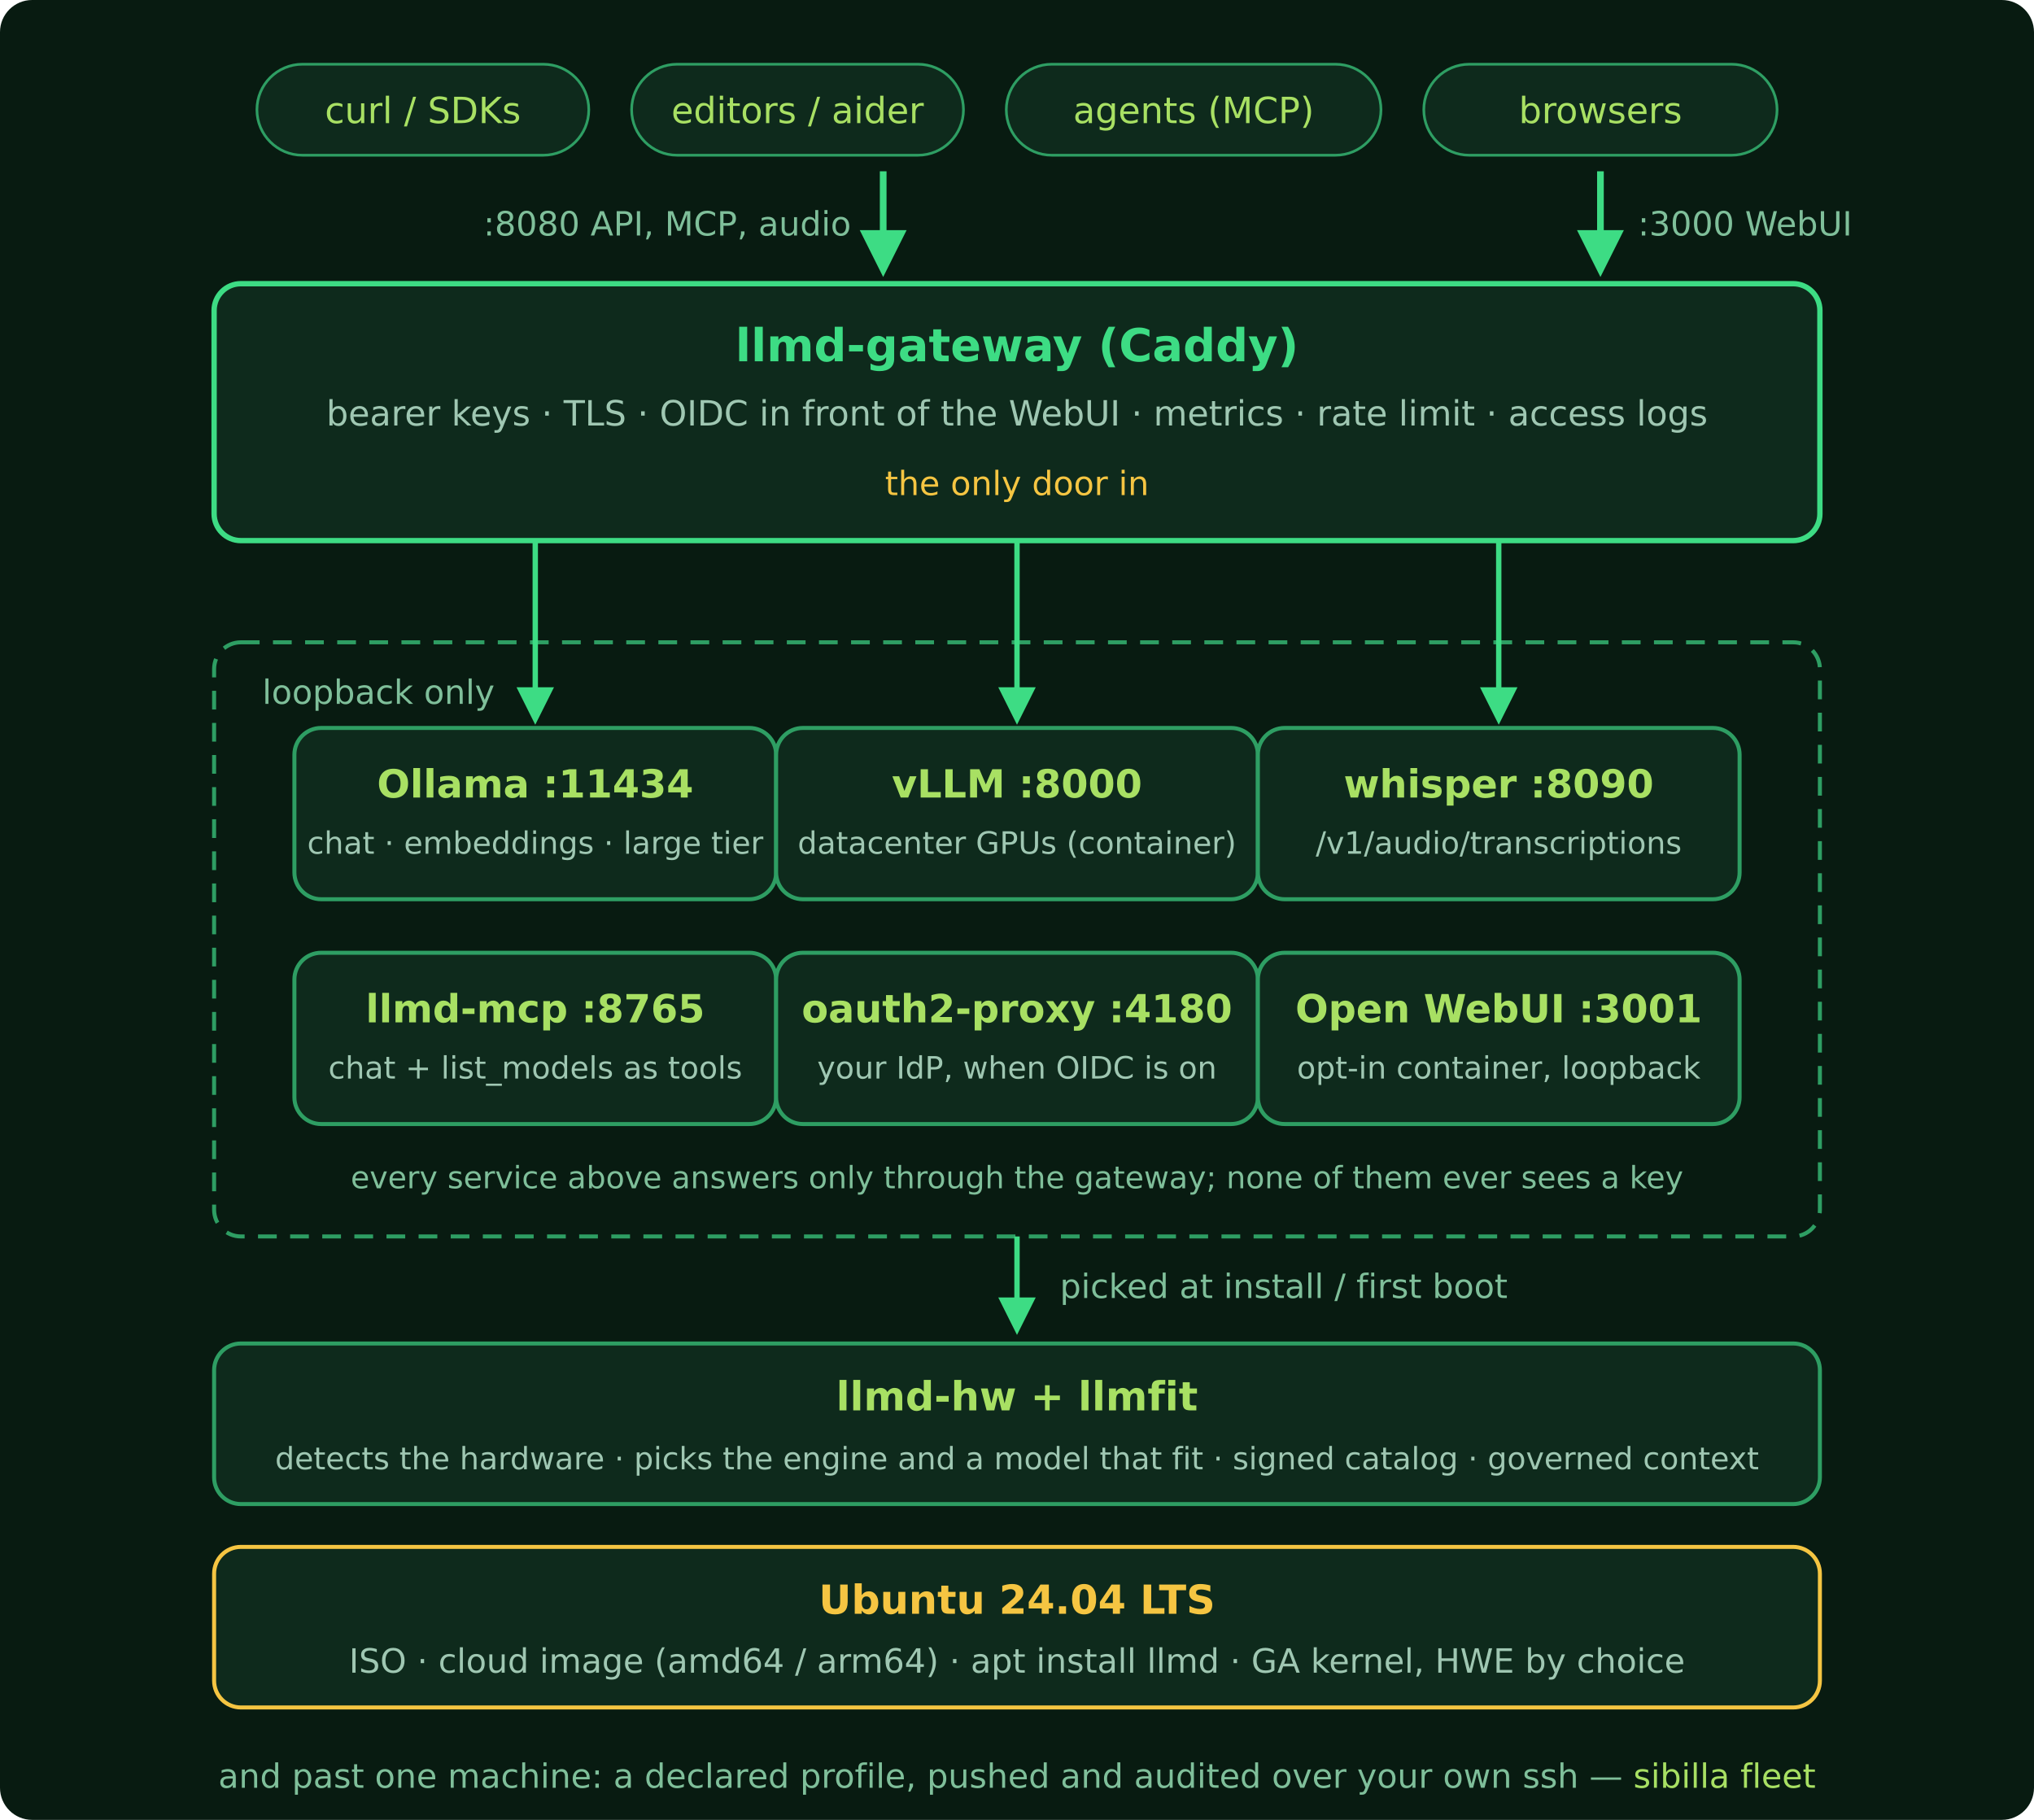
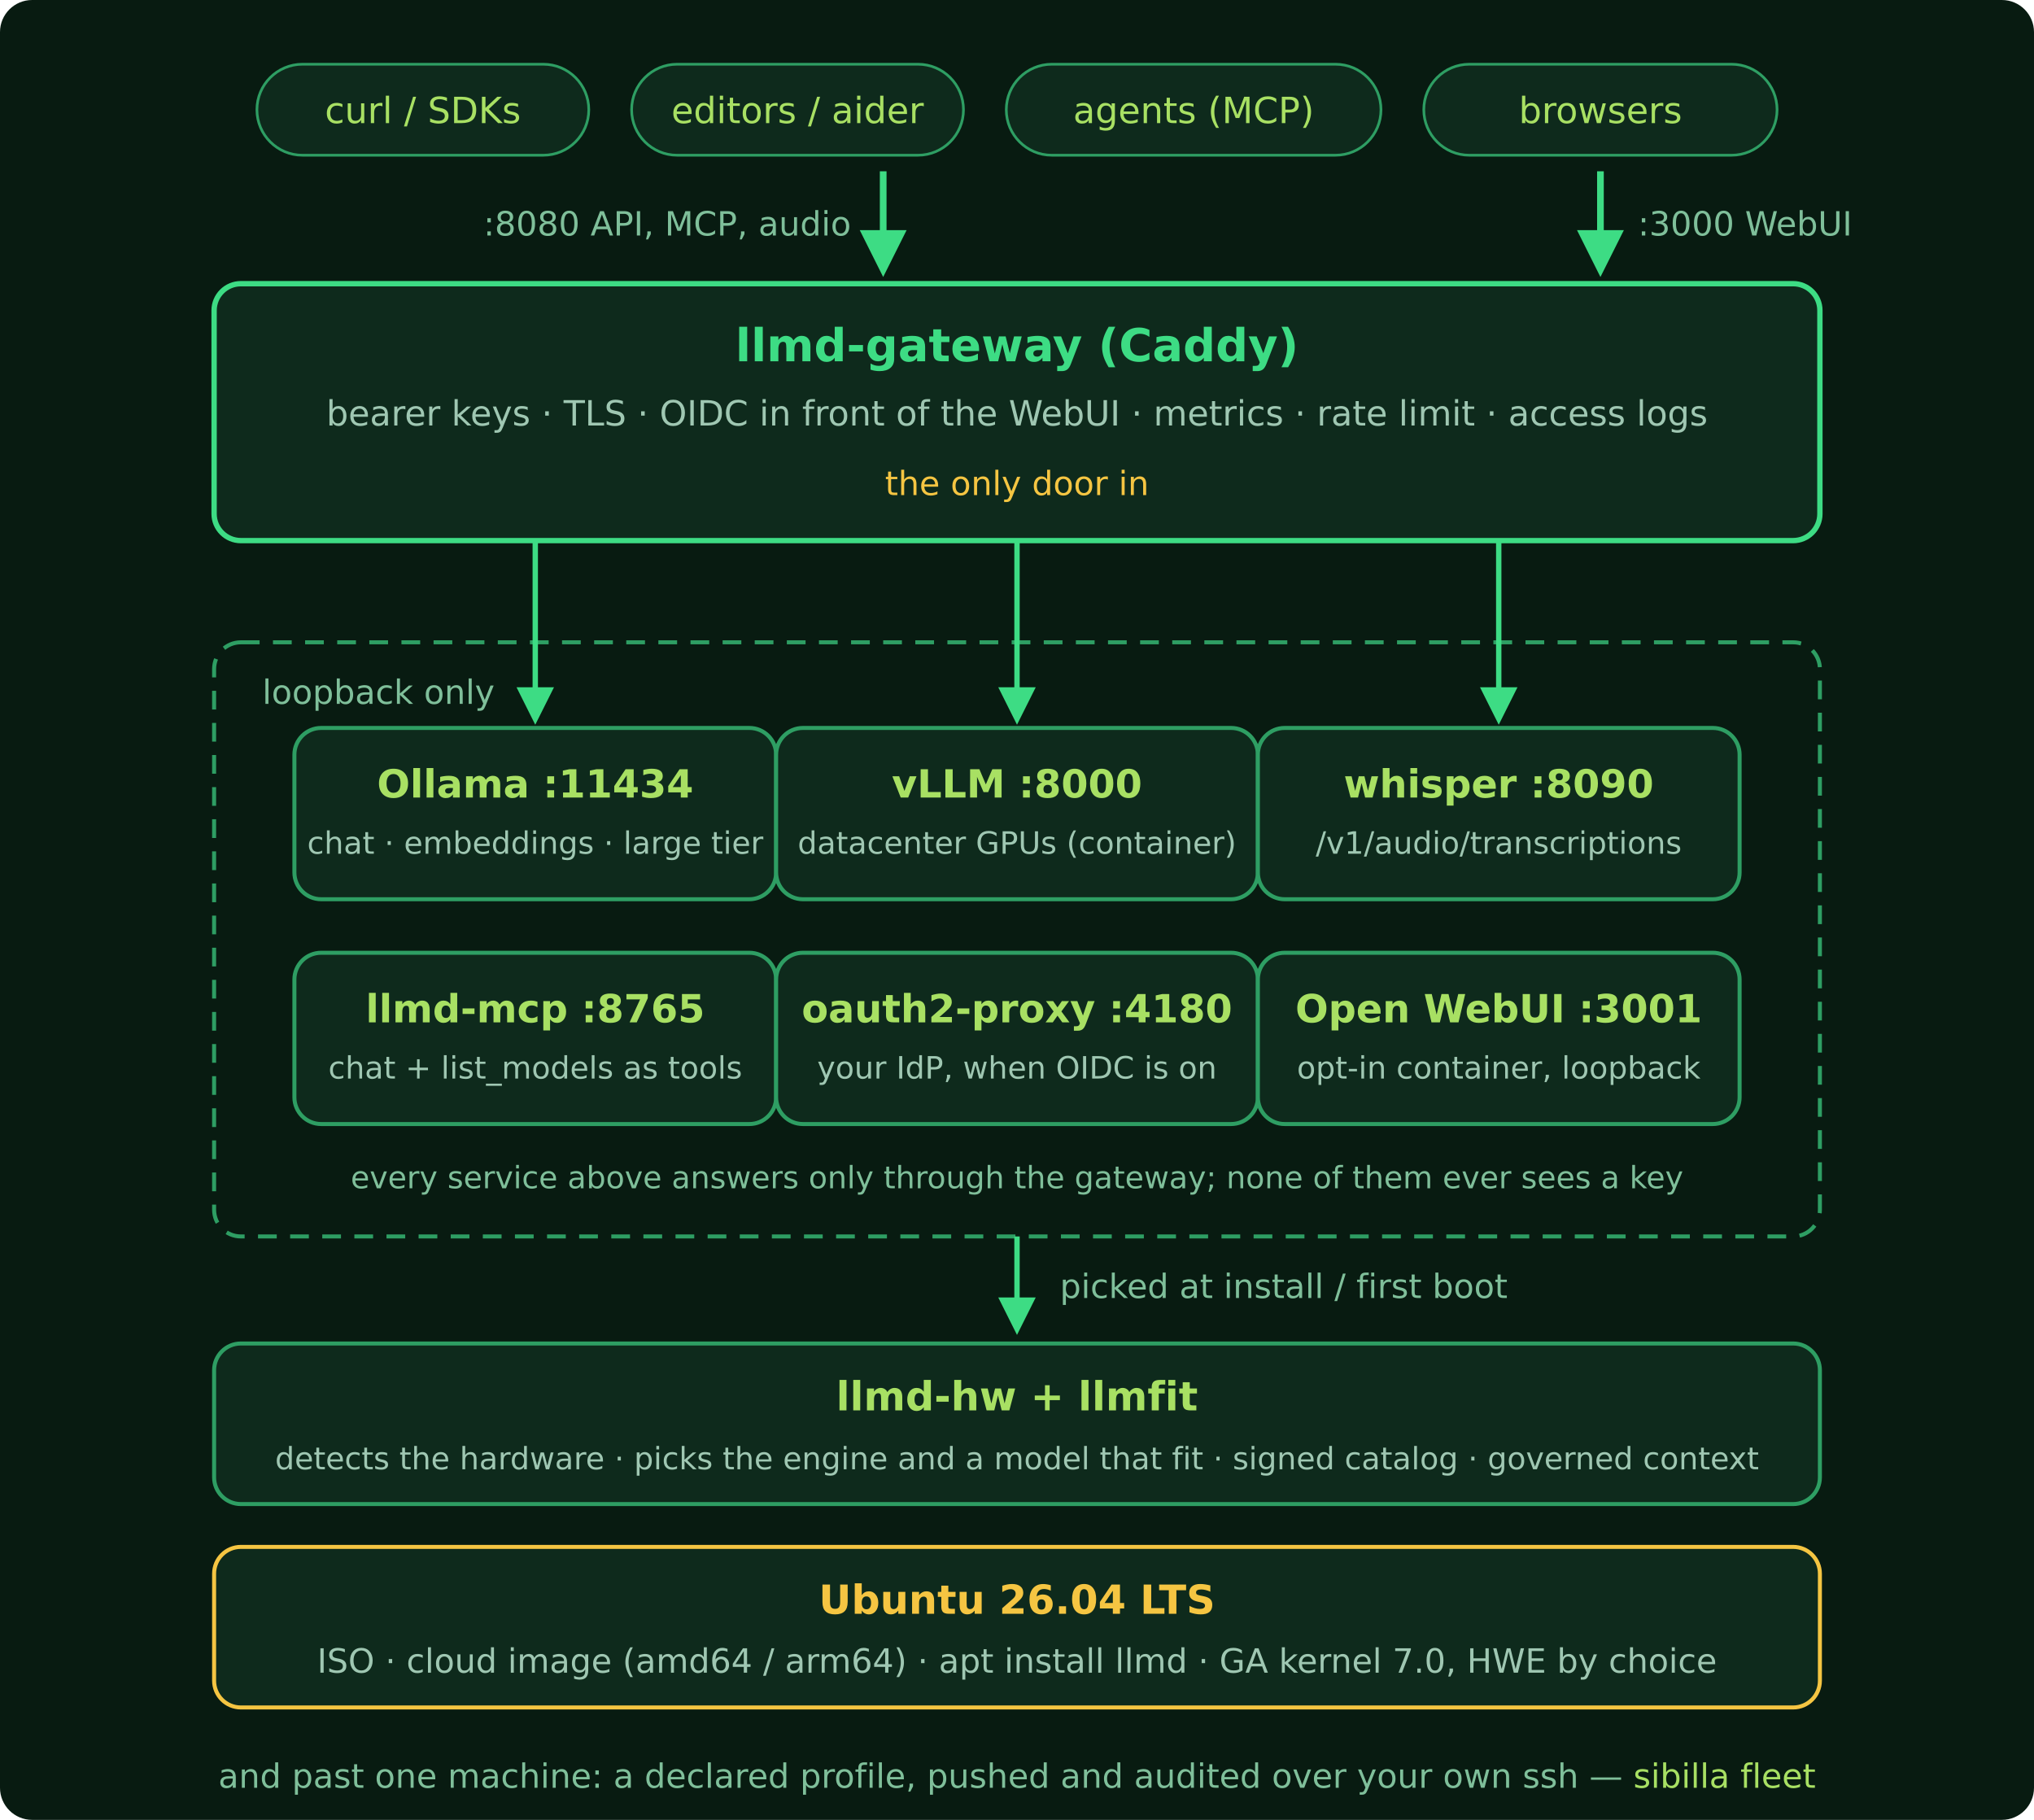
<svg xmlns="http://www.w3.org/2000/svg" viewBox="0 0 760 680" font-family="'DejaVu Sans','Segoe UI',Arial,sans-serif">
  <defs>
    <marker id="arr" viewBox="0 0 10 10" refX="8" refY="5" markerWidth="7" markerHeight="7" orient="auto-start-reverse">
      <path d="M 0 0 L 10 5 L 0 10 z" fill="#3ddc84" />
    </marker>
  </defs>
  <rect x="0" y="0" width="760" height="680" rx="12" fill="#081b11" />
  <g font-size="13.5" fill="#a8e063" text-anchor="middle">
    <rect x="96" y="24" width="124" height="34" rx="17" fill="#0e2a1c" stroke="#2e9e63" />
    <text x="158" y="46">curl / SDKs</text>
    <rect x="236" y="24" width="124" height="34" rx="17" fill="#0e2a1c" stroke="#2e9e63" />
    <text x="298" y="46">editors / aider</text>
    <rect x="376" y="24" width="140" height="34" rx="17" fill="#0e2a1c" stroke="#2e9e63" />
    <text x="446" y="46">agents (MCP)</text>
    <rect x="532" y="24" width="132" height="34" rx="17" fill="#0e2a1c" stroke="#2e9e63" />
    <text x="598" y="46">browsers</text>
  </g>
  <line x1="330" y1="64" x2="330" y2="100" stroke="#3ddc84" stroke-width="2.5" marker-end="url(#arr)" />
  <text x="318" y="88" font-size="12.5" fill="#7fbf9a" text-anchor="end">:8080 API, MCP, audio</text>
  <line x1="598" y1="64" x2="598" y2="100" stroke="#3ddc84" stroke-width="2.5" marker-end="url(#arr)" />
  <text x="612" y="88" font-size="12.5" fill="#7fbf9a">:3000 WebUI</text>
  <rect x="80" y="106" width="600" height="96" rx="10" fill="#0e2a1c" stroke="#3ddc84" stroke-width="2" />
  <text x="380" y="135" font-size="17" font-weight="bold" fill="#3ddc84" text-anchor="middle">llmd-gateway (Caddy)</text>
  <text x="380" y="159" font-size="13" fill="#9fc7b2" text-anchor="middle">bearer keys · TLS · OIDC in front of the WebUI · metrics · rate limit · access logs</text>
  <text x="380" y="185" font-size="12.5" fill="#f5c542" text-anchor="middle">the only door in</text>
  <rect x="80" y="240" width="600" height="222" rx="10" fill="none" stroke="#2e9e63" stroke-width="1.5" stroke-dasharray="7 5" />
  <text x="98" y="263" font-size="12.5" fill="#7fbf9a">loopback only</text>
  <line x1="200" y1="202" x2="200" y2="268" stroke="#3ddc84" stroke-width="2" marker-end="url(#arr)" />
  <line x1="380" y1="202" x2="380" y2="268" stroke="#3ddc84" stroke-width="2" marker-end="url(#arr)" />
  <line x1="560" y1="202" x2="560" y2="268" stroke="#3ddc84" stroke-width="2" marker-end="url(#arr)" />
  <g text-anchor="middle">
    <rect x="110" y="272" width="180" height="64" rx="10" fill="#0e2a1c" stroke="#2e9e63" stroke-width="1.5" />
    <text x="200" y="298" font-size="14.5" font-weight="bold" fill="#a8e063">Ollama  :11434</text>
    <text x="200" y="319" font-size="11.5" fill="#9fc7b2">chat · embeddings · large tier</text>
    <rect x="290" y="272" width="180" height="64" rx="10" fill="#0e2a1c" stroke="#2e9e63" stroke-width="1.5" />
    <text x="380" y="298" font-size="14.5" font-weight="bold" fill="#a8e063">vLLM  :8000</text>
    <text x="380" y="319" font-size="11.5" fill="#9fc7b2">datacenter GPUs (container)</text>
    <rect x="470" y="272" width="180" height="64" rx="10" fill="#0e2a1c" stroke="#2e9e63" stroke-width="1.5" />
    <text x="560" y="298" font-size="14.5" font-weight="bold" fill="#a8e063">whisper  :8090</text>
    <text x="560" y="319" font-size="11.5" fill="#9fc7b2">/v1/audio/transcriptions</text>
  </g>
  <g text-anchor="middle">
    <rect x="110" y="356" width="180" height="64" rx="10" fill="#0e2a1c" stroke="#2e9e63" stroke-width="1.5" />
    <text x="200" y="382" font-size="14.5" font-weight="bold" fill="#a8e063">llmd-mcp  :8765</text>
    <text x="200" y="403" font-size="11.5" fill="#9fc7b2">chat + list_models as tools</text>
    <rect x="290" y="356" width="180" height="64" rx="10" fill="#0e2a1c" stroke="#2e9e63" stroke-width="1.5" />
    <text x="380" y="382" font-size="14.5" font-weight="bold" fill="#a8e063">oauth2-proxy  :4180</text>
    <text x="380" y="403" font-size="11.5" fill="#9fc7b2">your IdP, when OIDC is on</text>
    <rect x="470" y="356" width="180" height="64" rx="10" fill="#0e2a1c" stroke="#2e9e63" stroke-width="1.5" />
    <text x="560" y="382" font-size="14.5" font-weight="bold" fill="#a8e063">Open WebUI  :3001</text>
    <text x="560" y="403" font-size="11.5" fill="#9fc7b2">opt-in container, loopback</text>
  </g>
  <text x="380" y="444" font-size="11.5" fill="#7fbf9a" text-anchor="middle">every service above answers only through the gateway; none of them ever sees a key</text>
  <line x1="380" y1="462" x2="380" y2="496" stroke="#3ddc84" stroke-width="2" marker-end="url(#arr)" />
  <text x="396" y="485" font-size="12.5" fill="#7fbf9a">picked at install / first boot</text>
  <rect x="80" y="502" width="600" height="60" rx="10" fill="#0e2a1c" stroke="#2e9e63" stroke-width="1.5" />
  <text x="380" y="527" font-size="15" font-weight="bold" fill="#a8e063" text-anchor="middle">llmd-hw + llmfit</text>
  <text x="380" y="549" font-size="11.5" fill="#9fc7b2" text-anchor="middle">detects the hardware · picks the engine and a model that fit · signed catalog · governed context</text>
  <rect x="80" y="578" width="600" height="60" rx="10" fill="#0e2a1c" stroke="#f5c542" stroke-width="1.5" />
-   <text x="380" y="603" font-size="15" font-weight="bold" fill="#f5c542" text-anchor="middle">Ubuntu 24.04 LTS</text>
-   <text x="380" y="625" font-size="12.5" fill="#9fc7b2" text-anchor="middle">ISO · cloud image (amd64 / arm64) · apt install llmd · GA kernel, HWE by choice</text>
+   <text x="380" y="603" font-size="15" font-weight="bold" fill="#f5c542" text-anchor="middle">Ubuntu 26.04 LTS</text>
+   <text x="380" y="625" font-size="12.5" fill="#9fc7b2" text-anchor="middle">ISO · cloud image (amd64 / arm64) · apt install llmd · GA kernel 7.0, HWE by choice</text>
  <text x="380" y="668" font-size="12.5" fill="#7fbf9a" text-anchor="middle">and past one machine: a declared profile, pushed and audited over your own ssh — <tspan fill="#a8e063">sibilla fleet</tspan>
  </text>
</svg>
